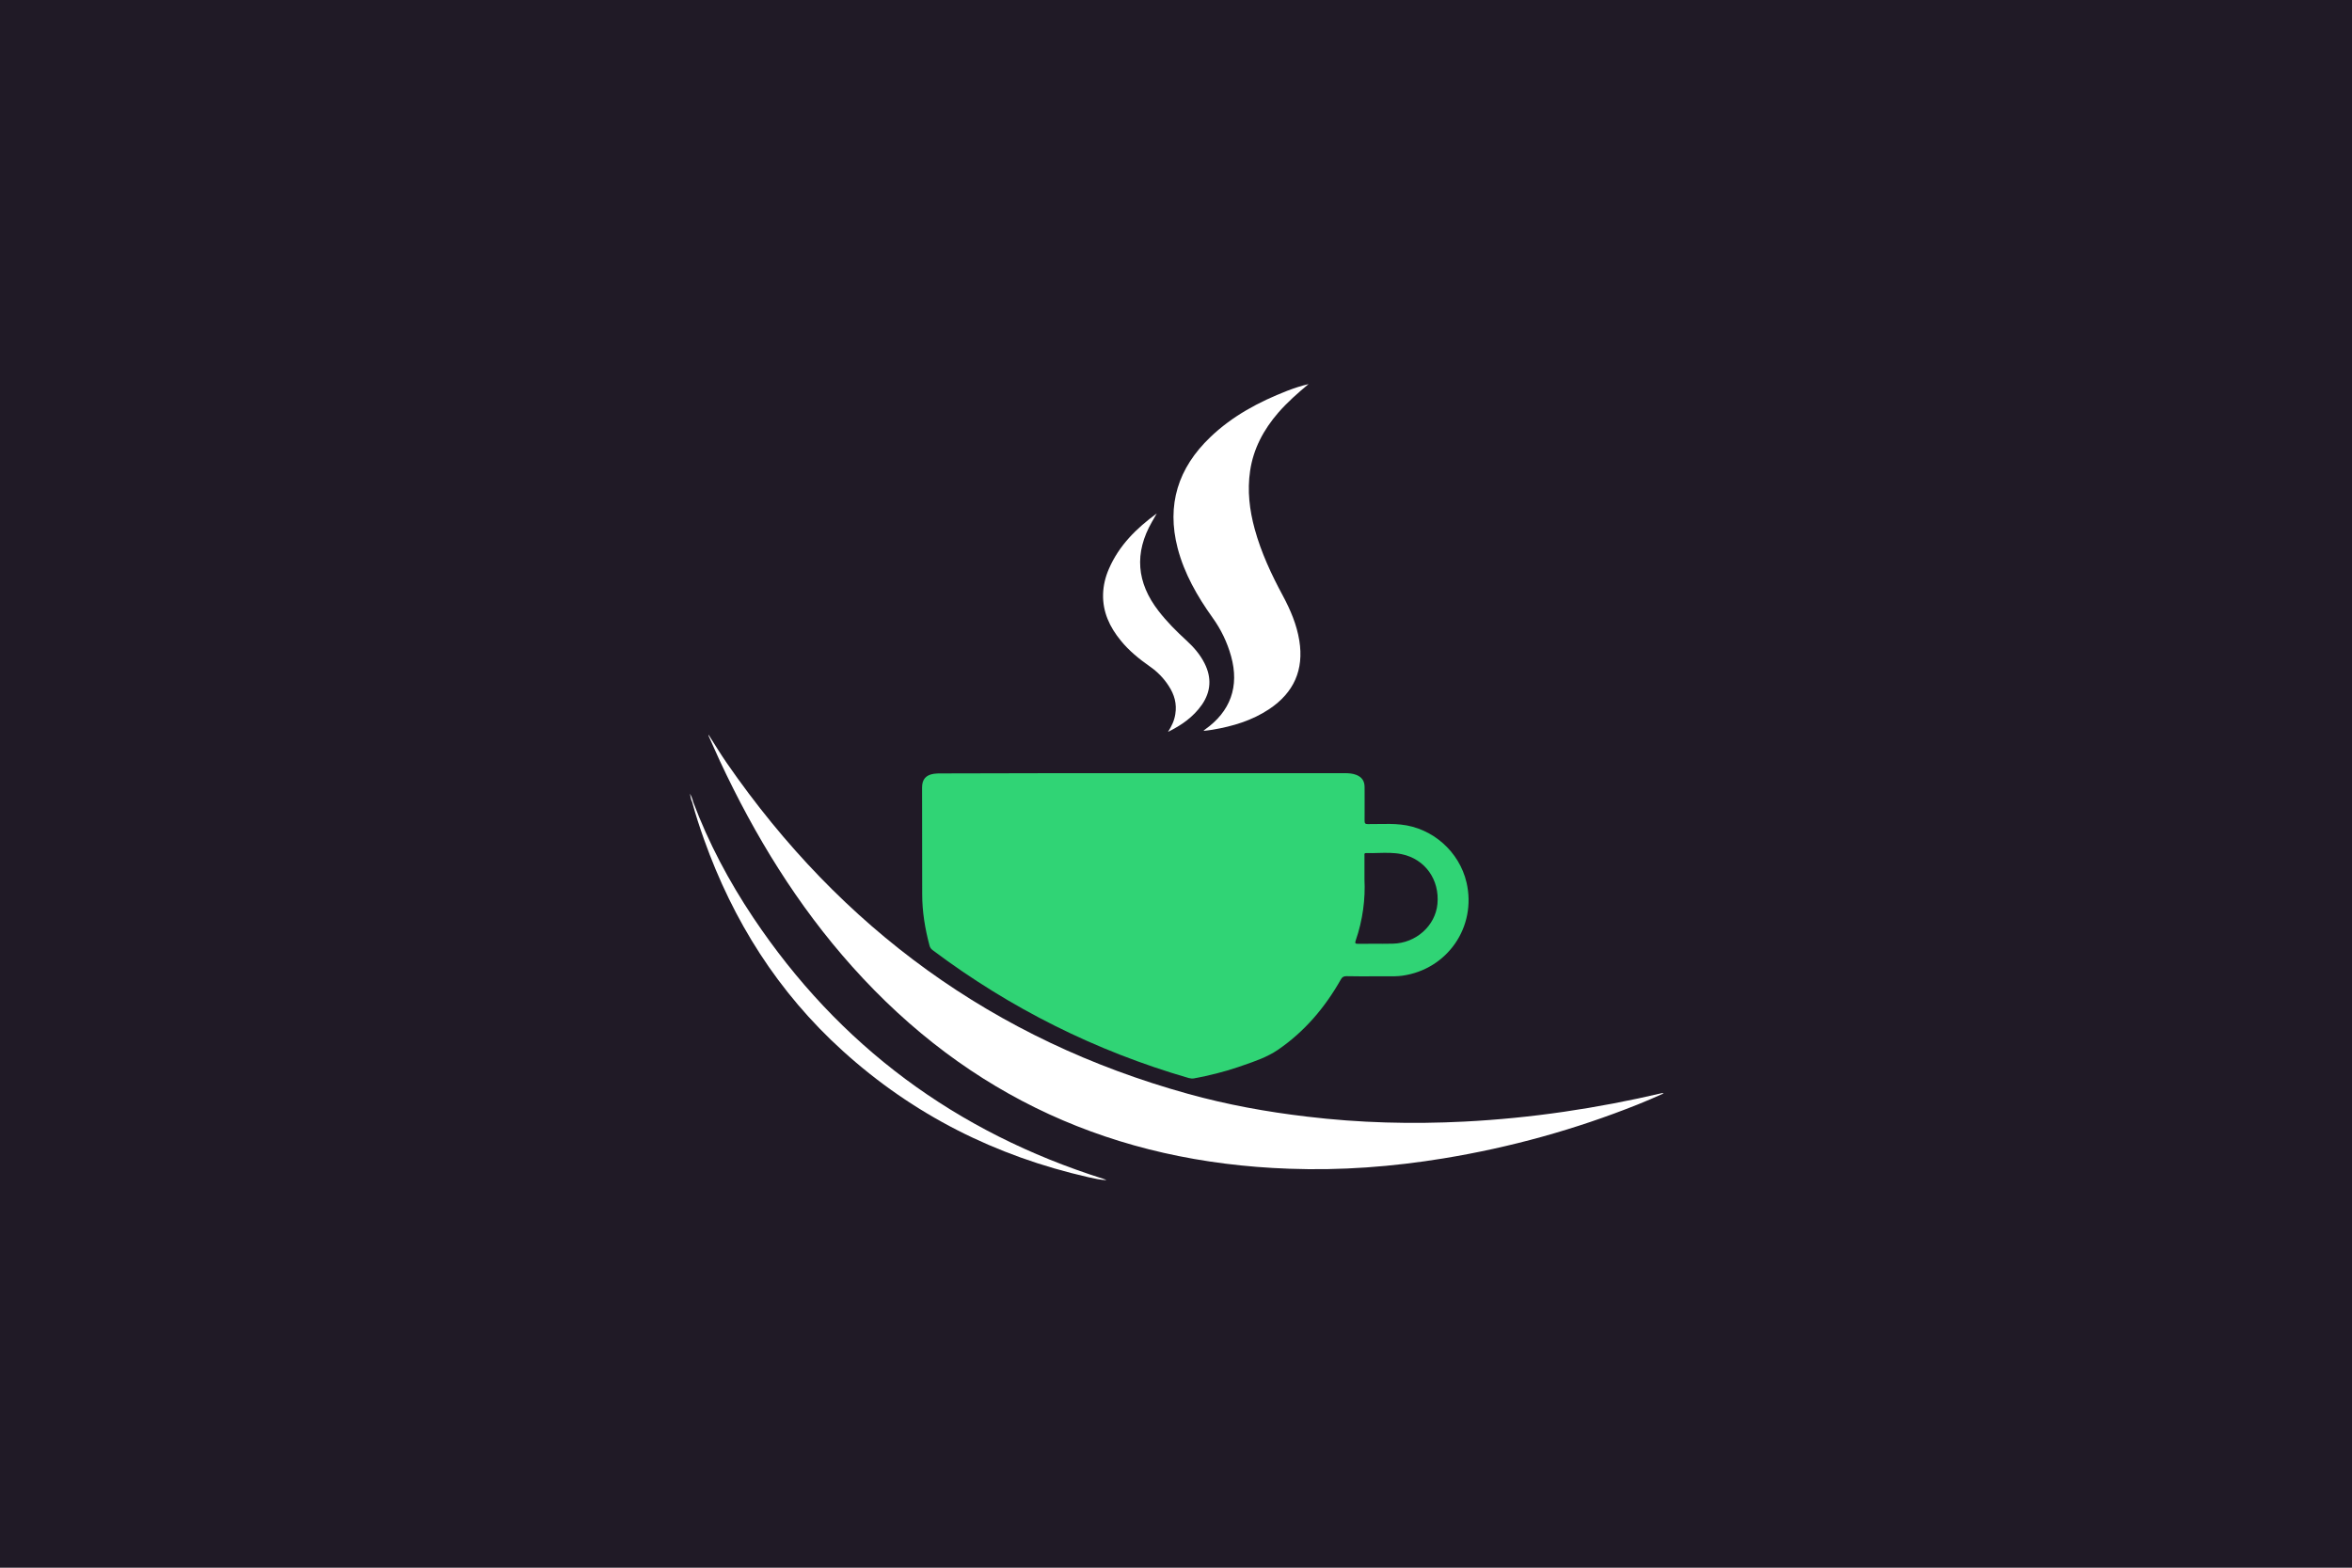
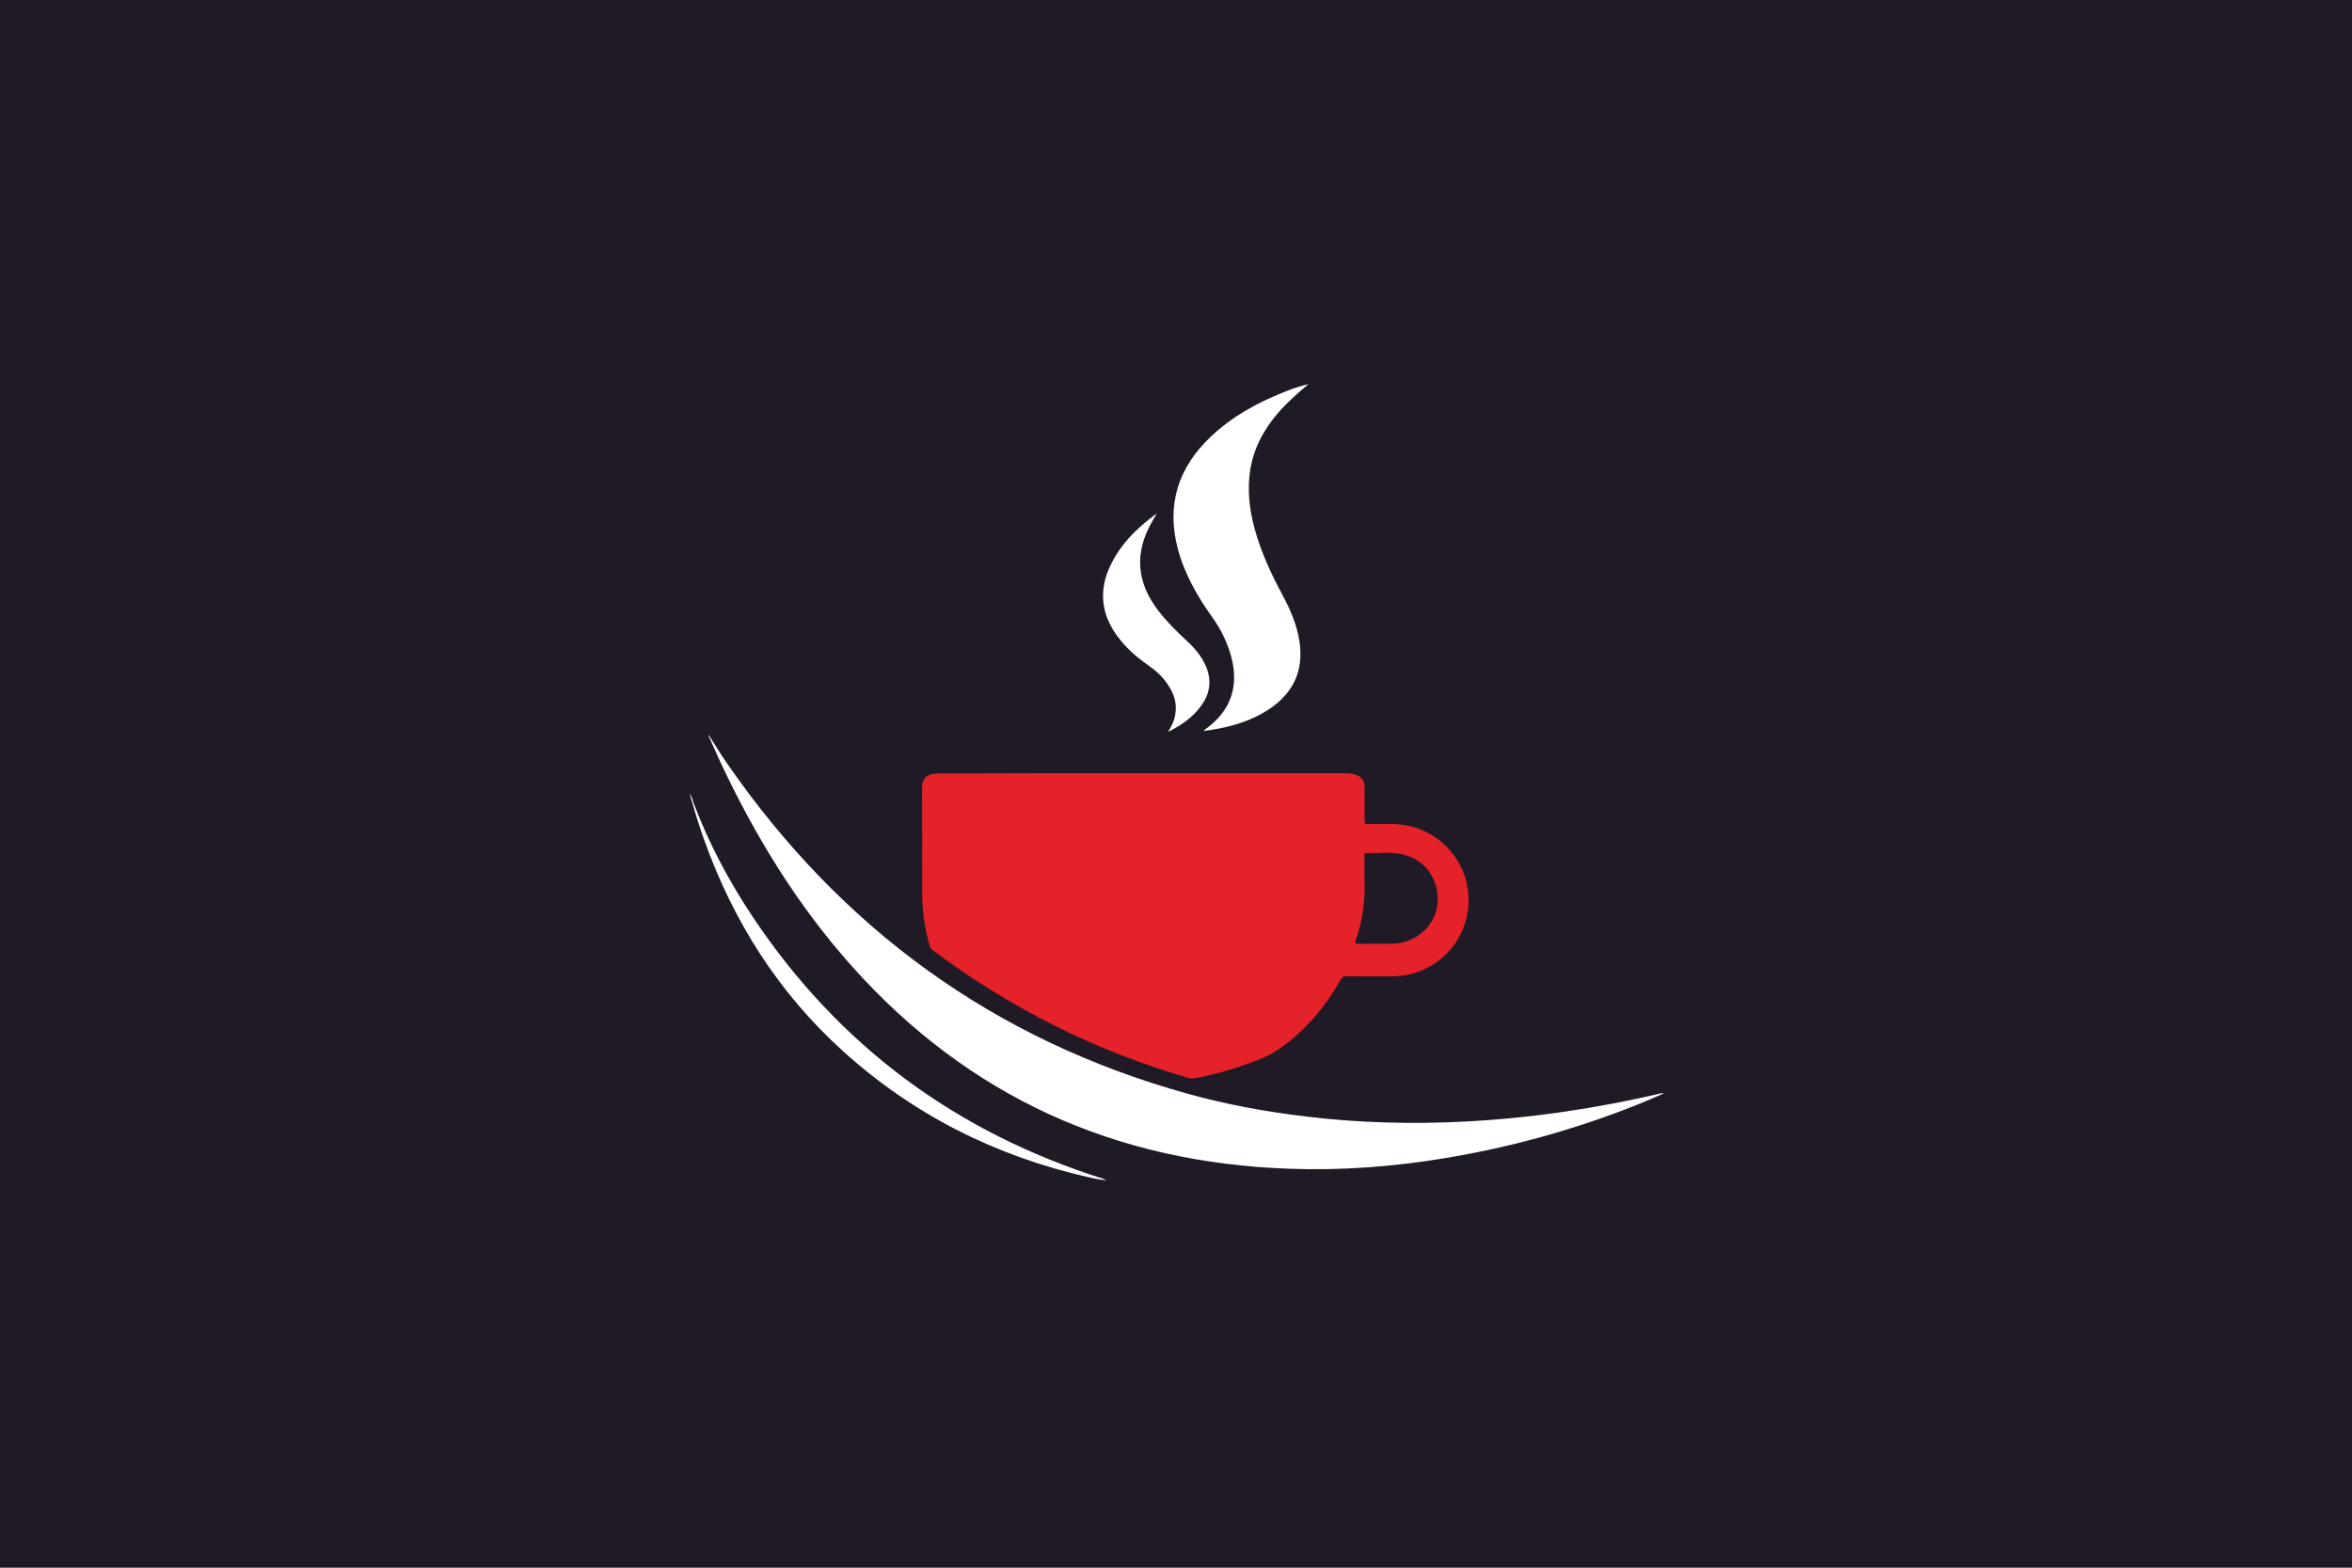
<svg xmlns="http://www.w3.org/2000/svg" width="300" height="200" viewBox="0 0 300 200" fill="none">
  <g clip-path="url(#clip0_632_136)">
    <path d="M0 0H300V200H0V0Z" fill="#201A26" />
    <path d="M90.376 93.73C91.169 94.972 91.899 96.184 92.707 97.35C107.28 118.432 126.763 132.679 151.528 139.546C156.499 140.929 161.549 141.846 166.676 142.451C173.372 143.259 180.084 143.43 186.795 143.088C195.309 142.653 203.715 141.395 212.011 139.453C212.058 139.437 212.104 139.453 212.182 139.5C211.638 139.733 211.11 139.981 210.566 140.214C210.022 140.447 209.463 140.68 208.919 140.898C200.918 144.098 192.653 146.382 184.139 147.78C177.598 148.852 171.026 149.35 164.407 149.101C142.237 148.324 123.578 139.935 108.725 123.342C101.703 115.496 96.28 106.625 91.837 97.116C91.34 96.044 90.874 94.972 90.392 93.9C90.376 93.885 90.376 93.838 90.376 93.73Z" fill="white" />
    <path d="M166.909 49C165.542 50.134 164.206 51.315 163.041 52.651C161.176 54.811 159.871 57.234 159.452 60.077C159.079 62.594 159.374 65.065 160.042 67.504C160.866 70.502 162.171 73.299 163.647 76.033C164.61 77.835 165.402 79.7 165.728 81.719C166.334 85.464 165.029 88.369 161.891 90.466C159.7 91.927 157.246 92.657 154.682 93.092C154.309 93.154 153.936 93.201 153.501 93.248C153.595 93.154 153.641 93.108 153.688 93.077C156.95 90.777 158.1 87.577 157.028 83.724C156.531 81.937 155.739 80.29 154.651 78.783C152.709 76.064 151.062 73.19 150.208 69.927C148.778 64.397 150.27 59.705 154.356 55.789C157.183 53.071 160.57 51.268 164.19 49.855C165.076 49.513 165.977 49.218 166.909 49Z" fill="white" />
    <path d="M148.98 93.371C149.431 92.672 149.788 91.942 149.912 91.103C150.13 89.782 149.788 88.601 149.073 87.514C148.436 86.519 147.628 85.696 146.665 85.028C145.298 84.065 144.008 83.024 142.952 81.719C141.538 79.994 140.637 78.068 140.699 75.799C140.73 74.681 140.994 73.593 141.445 72.568C142.734 69.585 144.956 67.394 147.551 65.499C147.349 65.856 147.147 66.198 146.945 66.555C144.645 70.548 144.972 74.339 147.784 77.959C148.84 79.326 150.068 80.553 151.342 81.719C152.258 82.558 153.082 83.505 153.641 84.624C154.558 86.442 154.464 88.213 153.315 89.891C152.212 91.476 150.689 92.532 148.98 93.371Z" fill="white" />
    <path d="M88.42 102.32C90.377 107.54 92.972 112.418 96.064 117.048C107.017 133.439 121.963 144.47 140.731 150.389C140.87 150.436 140.995 150.483 141.135 150.56C140.358 150.529 139.597 150.358 138.835 150.187C127.012 147.5 116.494 142.233 107.483 134.061C99.249 126.603 93.5 117.499 89.787 107.058C89.243 105.52 88.731 103.982 88.311 102.413C88.296 102.304 88.342 102.289 88.42 102.32Z" fill="white" />
    <path d="M88.419 102.32C88.388 102.351 88.357 102.382 88.326 102.413C88.124 102.056 88.093 101.636 88 101.248C88.186 101.574 88.326 101.931 88.419 102.32Z" fill="white" />
-     <path fill-rule="evenodd" clip-rule="evenodd" d="M171.523 98.639H145.775C137.2 98.639 128.61 98.639 120.035 98.671C119.725 98.671 119.414 98.671 119.119 98.717C118.093 98.872 117.612 99.432 117.612 100.457C117.612 105.009 117.612 109.546 117.627 114.083C117.627 116.304 117.985 118.479 118.559 120.623C118.622 120.887 118.761 121.074 118.979 121.229C128.86 128.64 139.735 134.078 151.605 137.527C151.854 137.589 152.071 137.62 152.32 137.573C154.231 137.216 156.111 136.75 157.944 136.129C158.139 136.061 158.334 135.994 158.53 135.926C160.078 135.395 161.628 134.862 162.993 133.938C166.396 131.608 169.006 128.531 171.026 124.958C171.197 124.647 171.383 124.538 171.74 124.538C172.835 124.562 173.921 124.559 175.012 124.556C175.376 124.555 175.74 124.554 176.106 124.554C176.381 124.549 176.654 124.552 176.926 124.554C177.578 124.559 178.225 124.564 178.872 124.476C184.62 123.668 188.364 118.246 187.059 112.591C186.143 108.645 182.725 105.615 178.685 105.196C177.734 105.09 176.776 105.107 175.82 105.123C175.371 105.131 174.922 105.139 174.475 105.134C174.133 105.134 174.055 105.04 174.055 104.699C174.066 103.746 174.062 102.801 174.059 101.853C174.057 101.378 174.055 100.903 174.055 100.426C174.055 99.649 173.729 99.152 172.999 98.857C172.517 98.671 172.02 98.639 171.523 98.639ZM174.04 109.173V112.218C174.164 114.626 173.838 117.361 172.906 120.033C172.797 120.359 172.906 120.406 173.201 120.406C173.84 120.399 174.477 120.401 175.113 120.403C175.96 120.406 176.808 120.408 177.66 120.39C180.612 120.328 183.082 118.106 183.346 115.325C183.641 112.234 181.777 109.593 178.778 108.971C177.784 108.764 176.768 108.792 175.755 108.819C175.249 108.833 174.744 108.847 174.242 108.831C174.02 108.818 174.028 108.959 174.037 109.096C174.038 109.122 174.04 109.148 174.04 109.173Z" fill="#30D475" />
+     <path fill-rule="evenodd" clip-rule="evenodd" d="M171.523 98.639H145.775C137.2 98.639 128.61 98.639 120.035 98.671C119.725 98.671 119.414 98.671 119.119 98.717C118.093 98.872 117.612 99.432 117.612 100.457C117.612 105.009 117.612 109.546 117.627 114.083C117.627 116.304 117.985 118.479 118.559 120.623C118.622 120.887 118.761 121.074 118.979 121.229C128.86 128.64 139.735 134.078 151.605 137.527C151.854 137.589 152.071 137.62 152.32 137.573C154.231 137.216 156.111 136.75 157.944 136.129C158.139 136.061 158.334 135.994 158.53 135.926C160.078 135.395 161.628 134.862 162.993 133.938C166.396 131.608 169.006 128.531 171.026 124.958C171.197 124.647 171.383 124.538 171.74 124.538C172.835 124.562 173.921 124.559 175.012 124.556C175.376 124.555 175.74 124.554 176.106 124.554C176.381 124.549 176.654 124.552 176.926 124.554C177.578 124.559 178.225 124.564 178.872 124.476C184.62 123.668 188.364 118.246 187.059 112.591C186.143 108.645 182.725 105.615 178.685 105.196C177.734 105.09 176.776 105.107 175.82 105.123C175.371 105.131 174.922 105.139 174.475 105.134C174.133 105.134 174.055 105.04 174.055 104.699C174.066 103.746 174.062 102.801 174.059 101.853C174.057 101.378 174.055 100.903 174.055 100.426C174.055 99.649 173.729 99.152 172.999 98.857C172.517 98.671 172.02 98.639 171.523 98.639ZM174.04 109.173V112.218C174.164 114.626 173.838 117.361 172.906 120.033C172.797 120.359 172.906 120.406 173.201 120.406C173.84 120.399 174.477 120.401 175.113 120.403C175.96 120.406 176.808 120.408 177.66 120.39C180.612 120.328 183.082 118.106 183.346 115.325C183.641 112.234 181.777 109.593 178.778 108.971C177.784 108.764 176.768 108.792 175.755 108.819C175.249 108.833 174.744 108.847 174.242 108.831C174.02 108.818 174.028 108.959 174.037 109.096C174.038 109.122 174.04 109.148 174.04 109.173Z" fill="#E52129" />
  </g>
  <defs>
    <clipPath id="clip0_632_136">
      <rect width="300" height="200" fill="white" />
    </clipPath>
  </defs>
</svg>
